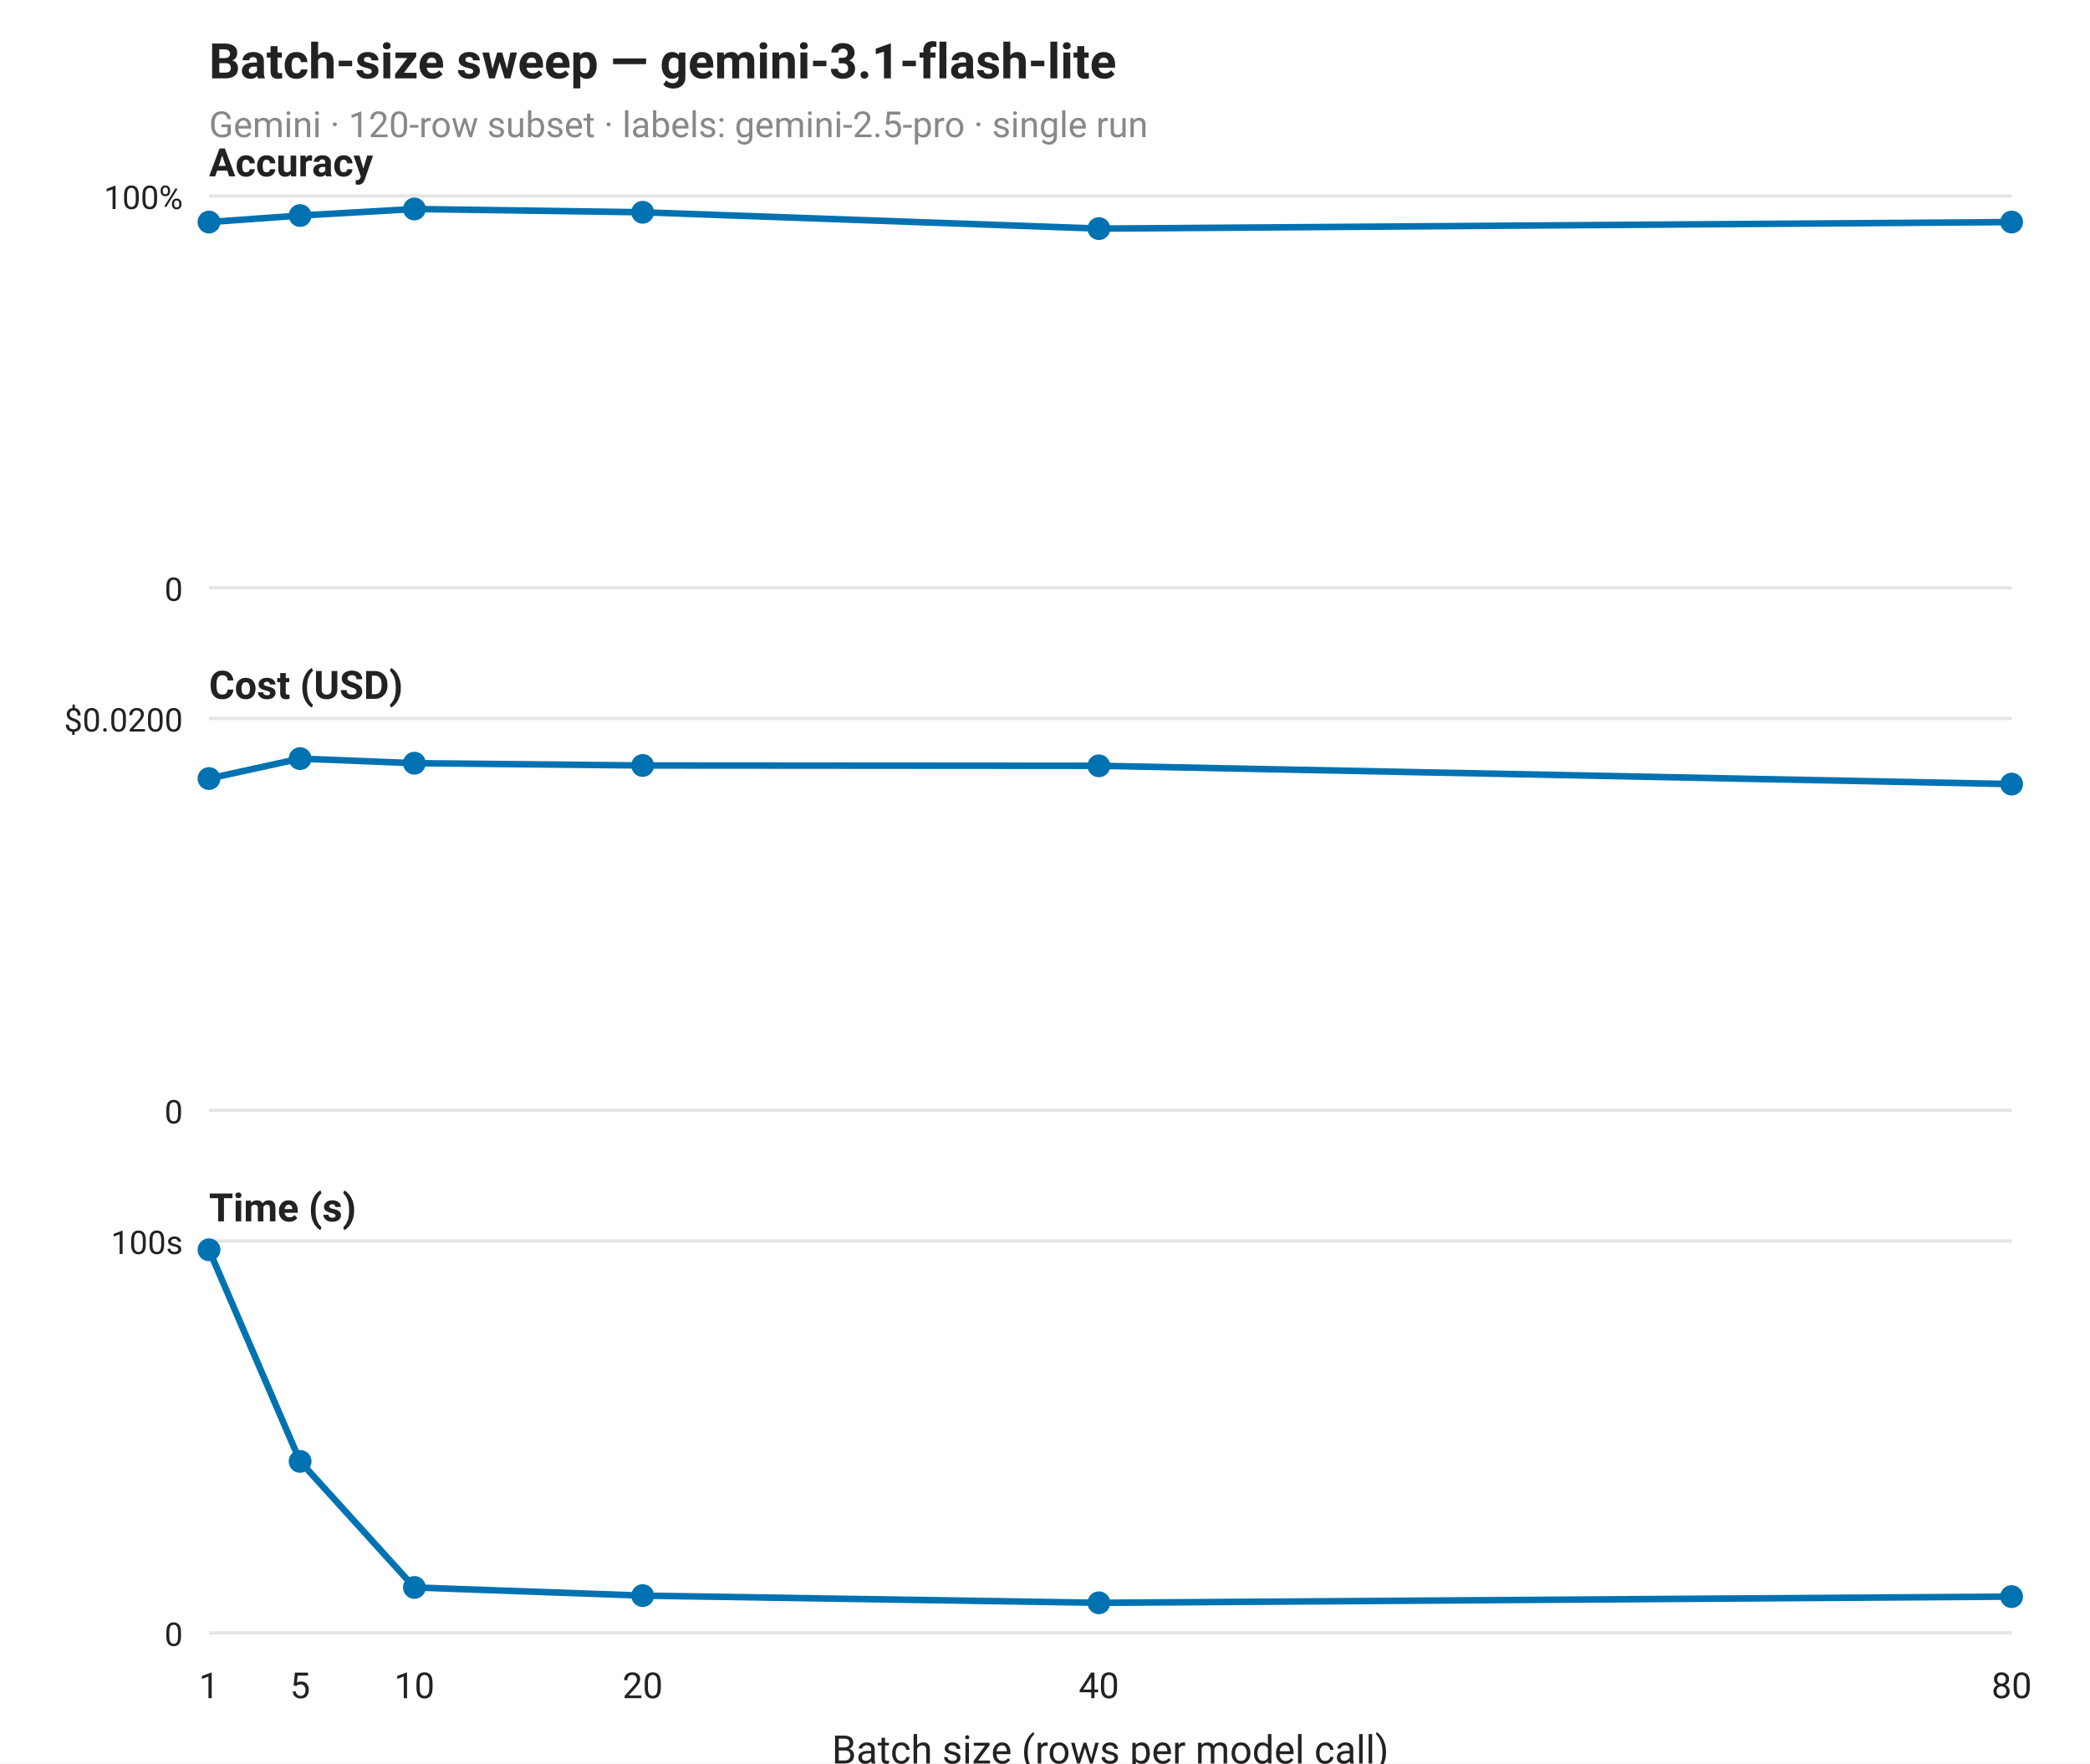
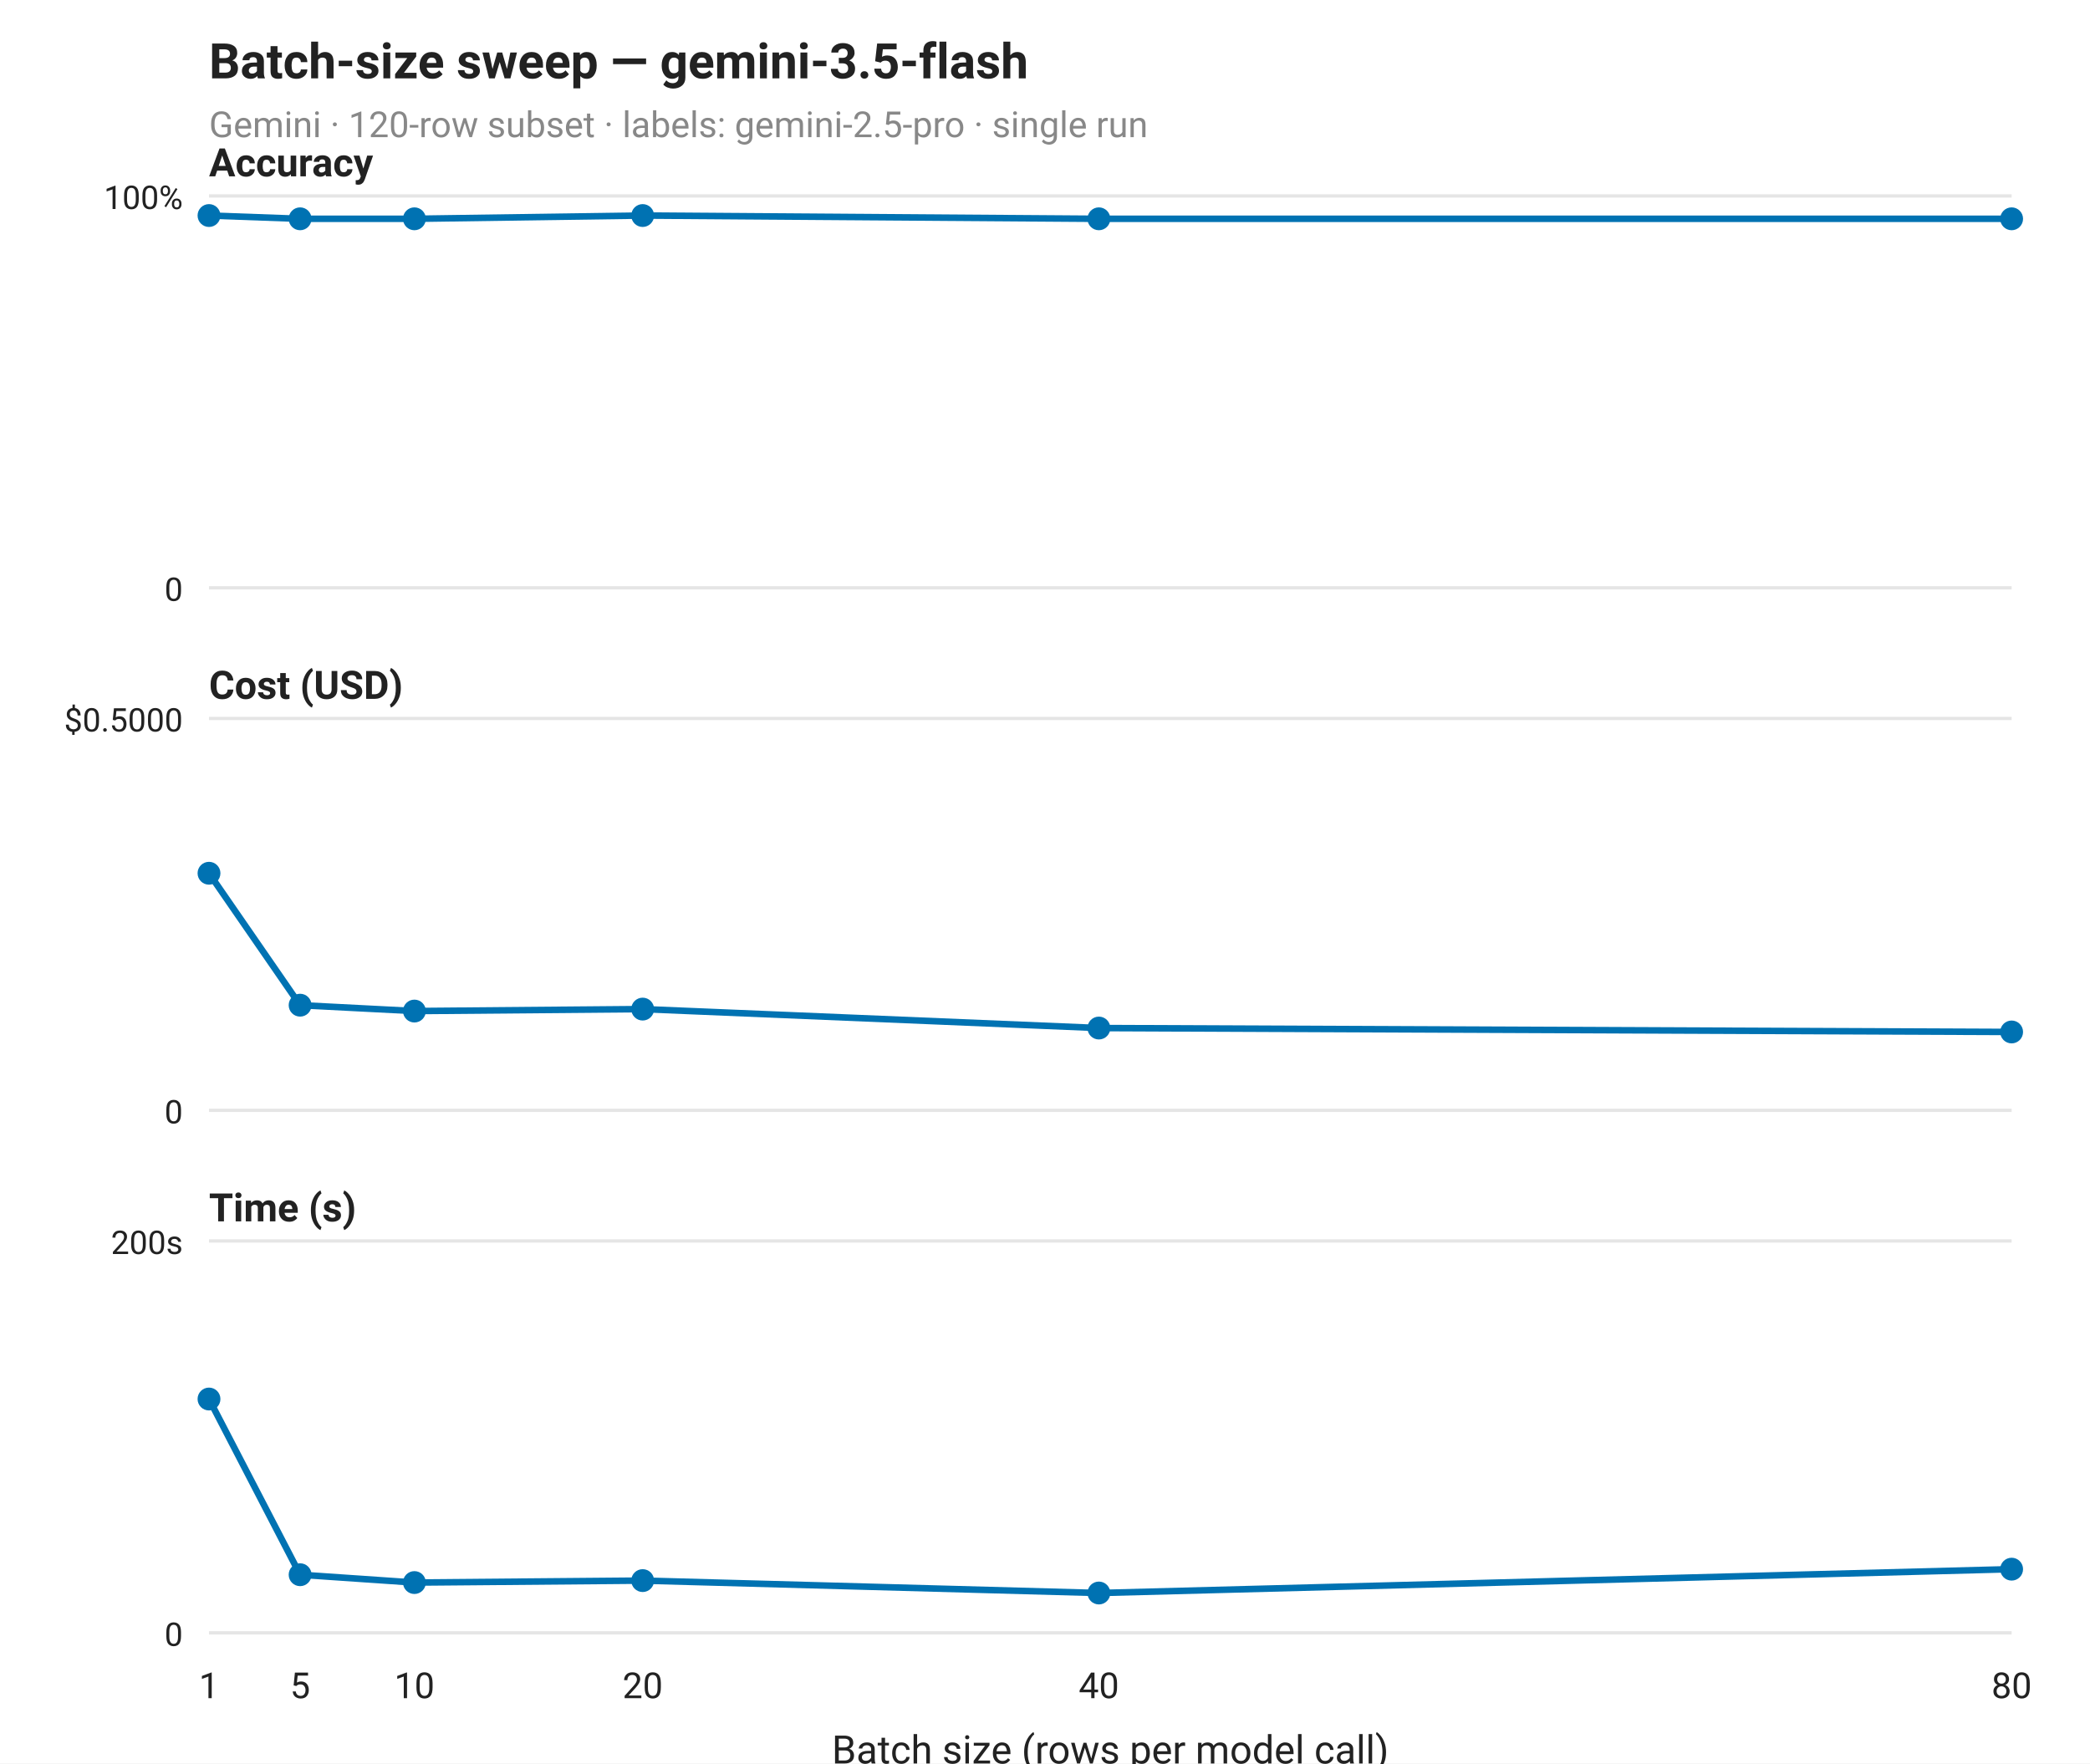
<svg xmlns="http://www.w3.org/2000/svg" width="640" height="540" viewBox="0 0 640 540" font-family="system-ui, -apple-system, Segoe UI, Roboto, sans-serif">
  <rect width="640" height="540" fill="#ffffff" />
-   <text x="64" y="24" font-size="15" font-weight="600" fill="#222222">Batch-size sweep — gemini-3.1-flash-lite</text>
+   <text x="64" y="24" font-size="15" font-weight="600" fill="#222222">Batch-size sweep — gemini-3.5-flash</text>
  <text x="64" y="42" font-size="11" fill="#888888">Gemini · 120-row subset · labels: gemini-2.5-pro · single run</text>
  <text x="64" y="54" font-size="12" font-weight="600" fill="#222222">Accuracy</text>
  <line x1="64" y1="60" x2="616" y2="60" stroke="#e5e5e5" />
  <line x1="64" y1="180" x2="616" y2="180" stroke="#e5e5e5" />
  <text x="56" y="64" font-size="10" text-anchor="end" fill="#222222">100%</text>
  <text x="56" y="184" font-size="10" text-anchor="end" fill="#222222">0</text>
-   <polyline points="64.0,68.0 91.9,66.0 126.9,64.0 196.8,65.0 336.5,70.0 616.0,68.0" fill="none" stroke="#0072B2" stroke-width="2" />
-   <circle cx="64.0" cy="68.0" r="3.5" fill="#0072B2" />
-   <circle cx="91.9" cy="66.0" r="3.5" fill="#0072B2" />
-   <circle cx="126.9" cy="64.0" r="3.5" fill="#0072B2" />
-   <circle cx="196.8" cy="65.0" r="3.5" fill="#0072B2" />
-   <circle cx="336.5" cy="70.0" r="3.5" fill="#0072B2" />
-   <circle cx="616.0" cy="68.0" r="3.5" fill="#0072B2" />
+   <polyline points="64.0,66.0 91.9,67.0 126.9,67.0 196.8,66.0 336.5,67.0 616.0,67.0" fill="none" stroke="#0072B2" stroke-width="2" />
+   <circle cx="64.0" cy="66.0" r="3.5" fill="#0072B2" />
+   <circle cx="91.9" cy="67.0" r="3.5" fill="#0072B2" />
+   <circle cx="126.9" cy="67.0" r="3.5" fill="#0072B2" />
+   <circle cx="196.8" cy="66.0" r="3.5" fill="#0072B2" />
+   <circle cx="336.5" cy="67.0" r="3.5" fill="#0072B2" />
+   <circle cx="616.0" cy="67.0" r="3.5" fill="#0072B2" />
  <text x="64" y="214" font-size="12" font-weight="600" fill="#222222">Cost (USD)</text>
  <line x1="64" y1="220" x2="616" y2="220" stroke="#e5e5e5" />
  <line x1="64" y1="340" x2="616" y2="340" stroke="#e5e5e5" />
-   <text x="56" y="224" font-size="10" text-anchor="end" fill="#222222">$0.0200</text>
+   <text x="56" y="224" font-size="10" text-anchor="end" fill="#222222">$0.5000</text>
  <text x="56" y="344" font-size="10" text-anchor="end" fill="#222222">0</text>
-   <polyline points="64.0,238.4 91.9,232.3 126.9,233.7 196.8,234.4 336.5,234.5 616.0,240.1" fill="none" stroke="#0072B2" stroke-width="2" />
-   <circle cx="64.0" cy="238.4" r="3.5" fill="#0072B2" />
-   <circle cx="91.9" cy="232.3" r="3.5" fill="#0072B2" />
-   <circle cx="126.9" cy="233.7" r="3.5" fill="#0072B2" />
-   <circle cx="196.8" cy="234.4" r="3.5" fill="#0072B2" />
-   <circle cx="336.5" cy="234.5" r="3.5" fill="#0072B2" />
-   <circle cx="616.0" cy="240.1" r="3.5" fill="#0072B2" />
+   <polyline points="64.0,267.4 91.9,307.8 126.9,309.6 196.8,309.0 336.5,314.8 616.0,316.0" fill="none" stroke="#0072B2" stroke-width="2" />
+   <circle cx="64.0" cy="267.4" r="3.5" fill="#0072B2" />
+   <circle cx="91.9" cy="307.8" r="3.5" fill="#0072B2" />
+   <circle cx="126.9" cy="309.6" r="3.5" fill="#0072B2" />
+   <circle cx="196.8" cy="309.0" r="3.5" fill="#0072B2" />
+   <circle cx="336.5" cy="314.8" r="3.5" fill="#0072B2" />
+   <circle cx="616.0" cy="316.0" r="3.5" fill="#0072B2" />
  <text x="64" y="374" font-size="12" font-weight="600" fill="#222222">Time (s)</text>
  <line x1="64" y1="380" x2="616" y2="380" stroke="#e5e5e5" />
  <line x1="64" y1="500" x2="616" y2="500" stroke="#e5e5e5" />
-   <text x="56" y="384" font-size="10" text-anchor="end" fill="#222222">100s</text>
+   <text x="56" y="384" font-size="10" text-anchor="end" fill="#222222">200s</text>
  <text x="56" y="504" font-size="10" text-anchor="end" fill="#222222">0</text>
-   <polyline points="64.0,382.7 91.9,447.5 126.9,486.1 196.8,488.6 336.5,490.8 616.0,488.9" fill="none" stroke="#0072B2" stroke-width="2" />
-   <circle cx="64.0" cy="382.7" r="3.5" fill="#0072B2" />
-   <circle cx="91.9" cy="447.5" r="3.5" fill="#0072B2" />
-   <circle cx="126.9" cy="486.1" r="3.5" fill="#0072B2" />
-   <circle cx="196.8" cy="488.6" r="3.5" fill="#0072B2" />
-   <circle cx="336.5" cy="490.8" r="3.5" fill="#0072B2" />
-   <circle cx="616.0" cy="488.9" r="3.5" fill="#0072B2" />
+   <polyline points="64.0,428.4 91.9,482.2 126.9,484.6 196.8,484.0 336.5,487.8 616.0,480.5" fill="none" stroke="#0072B2" stroke-width="2" />
+   <circle cx="64.0" cy="428.4" r="3.5" fill="#0072B2" />
+   <circle cx="91.9" cy="482.2" r="3.5" fill="#0072B2" />
+   <circle cx="126.9" cy="484.6" r="3.5" fill="#0072B2" />
+   <circle cx="196.8" cy="484.0" r="3.5" fill="#0072B2" />
+   <circle cx="336.5" cy="487.8" r="3.5" fill="#0072B2" />
+   <circle cx="616.0" cy="480.5" r="3.5" fill="#0072B2" />
  <text x="64.0" y="520" font-size="11" text-anchor="middle" fill="#222222">1</text>
  <text x="91.9" y="520" font-size="11" text-anchor="middle" fill="#222222">5</text>
  <text x="126.9" y="520" font-size="11" text-anchor="middle" fill="#222222">10</text>
  <text x="196.8" y="520" font-size="11" text-anchor="middle" fill="#222222">20</text>
  <text x="336.5" y="520" font-size="11" text-anchor="middle" fill="#222222">40</text>
  <text x="616.0" y="520" font-size="11" text-anchor="middle" fill="#222222">80</text>
  <text x="340" y="540" font-size="12" text-anchor="middle" fill="#222222">Batch size (rows per model call)</text>
</svg>
